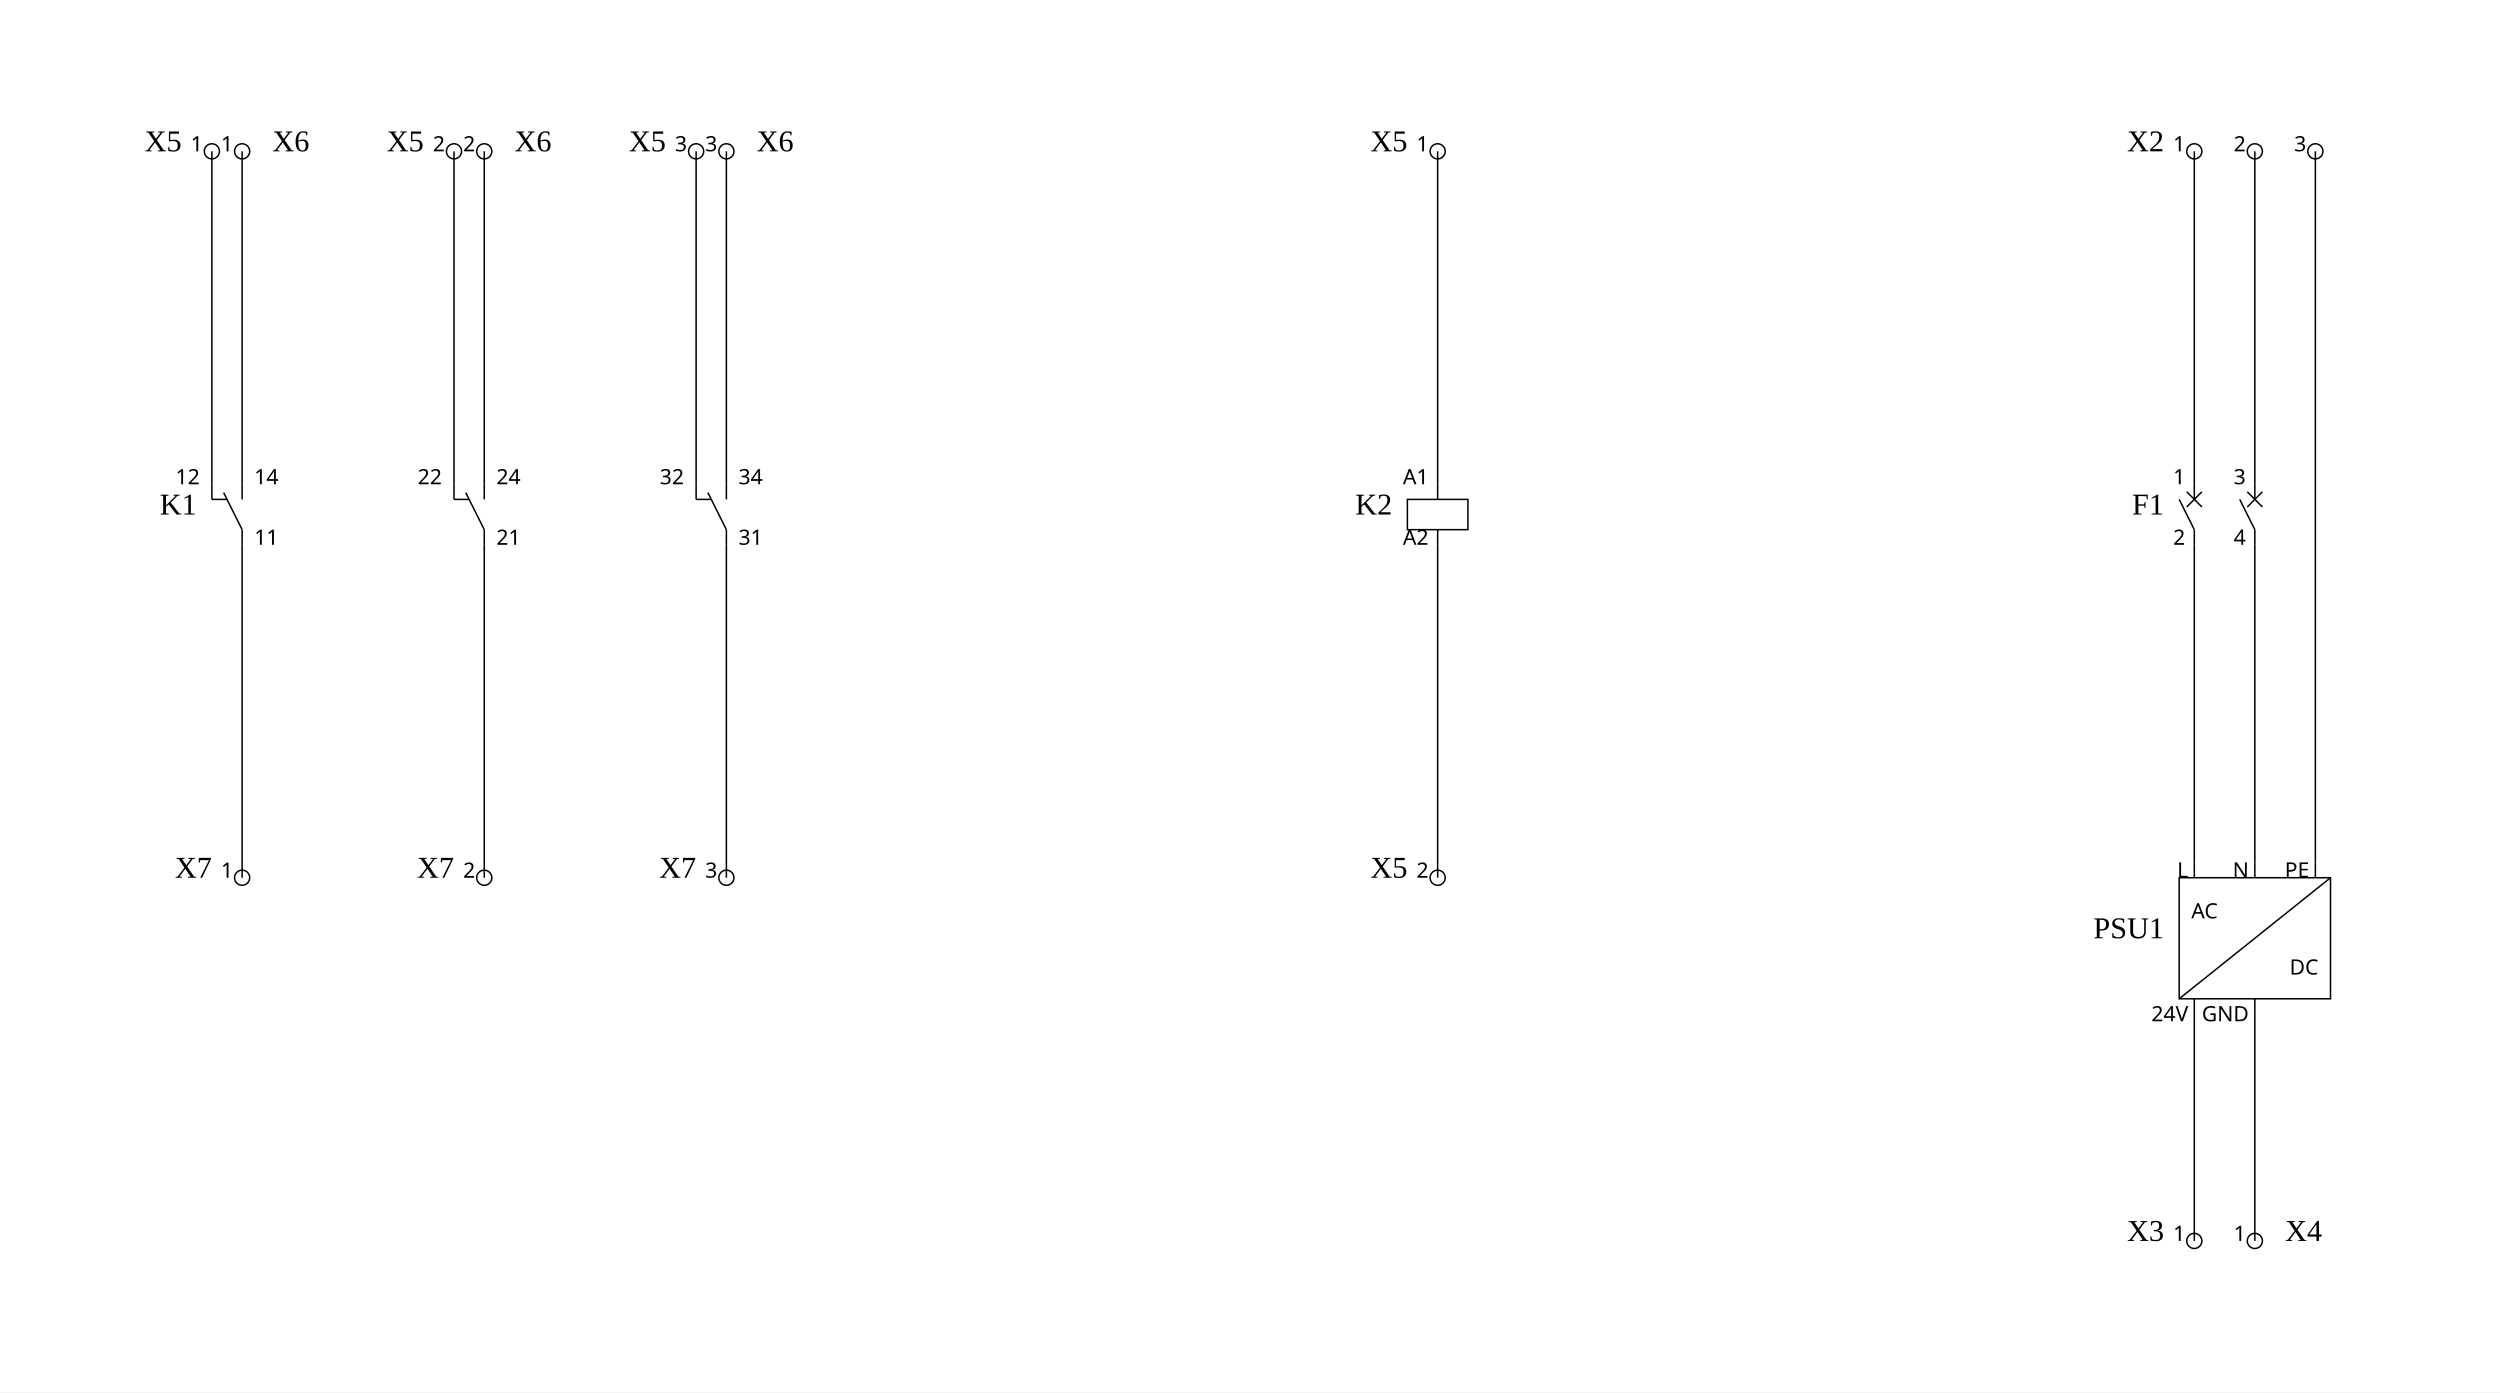
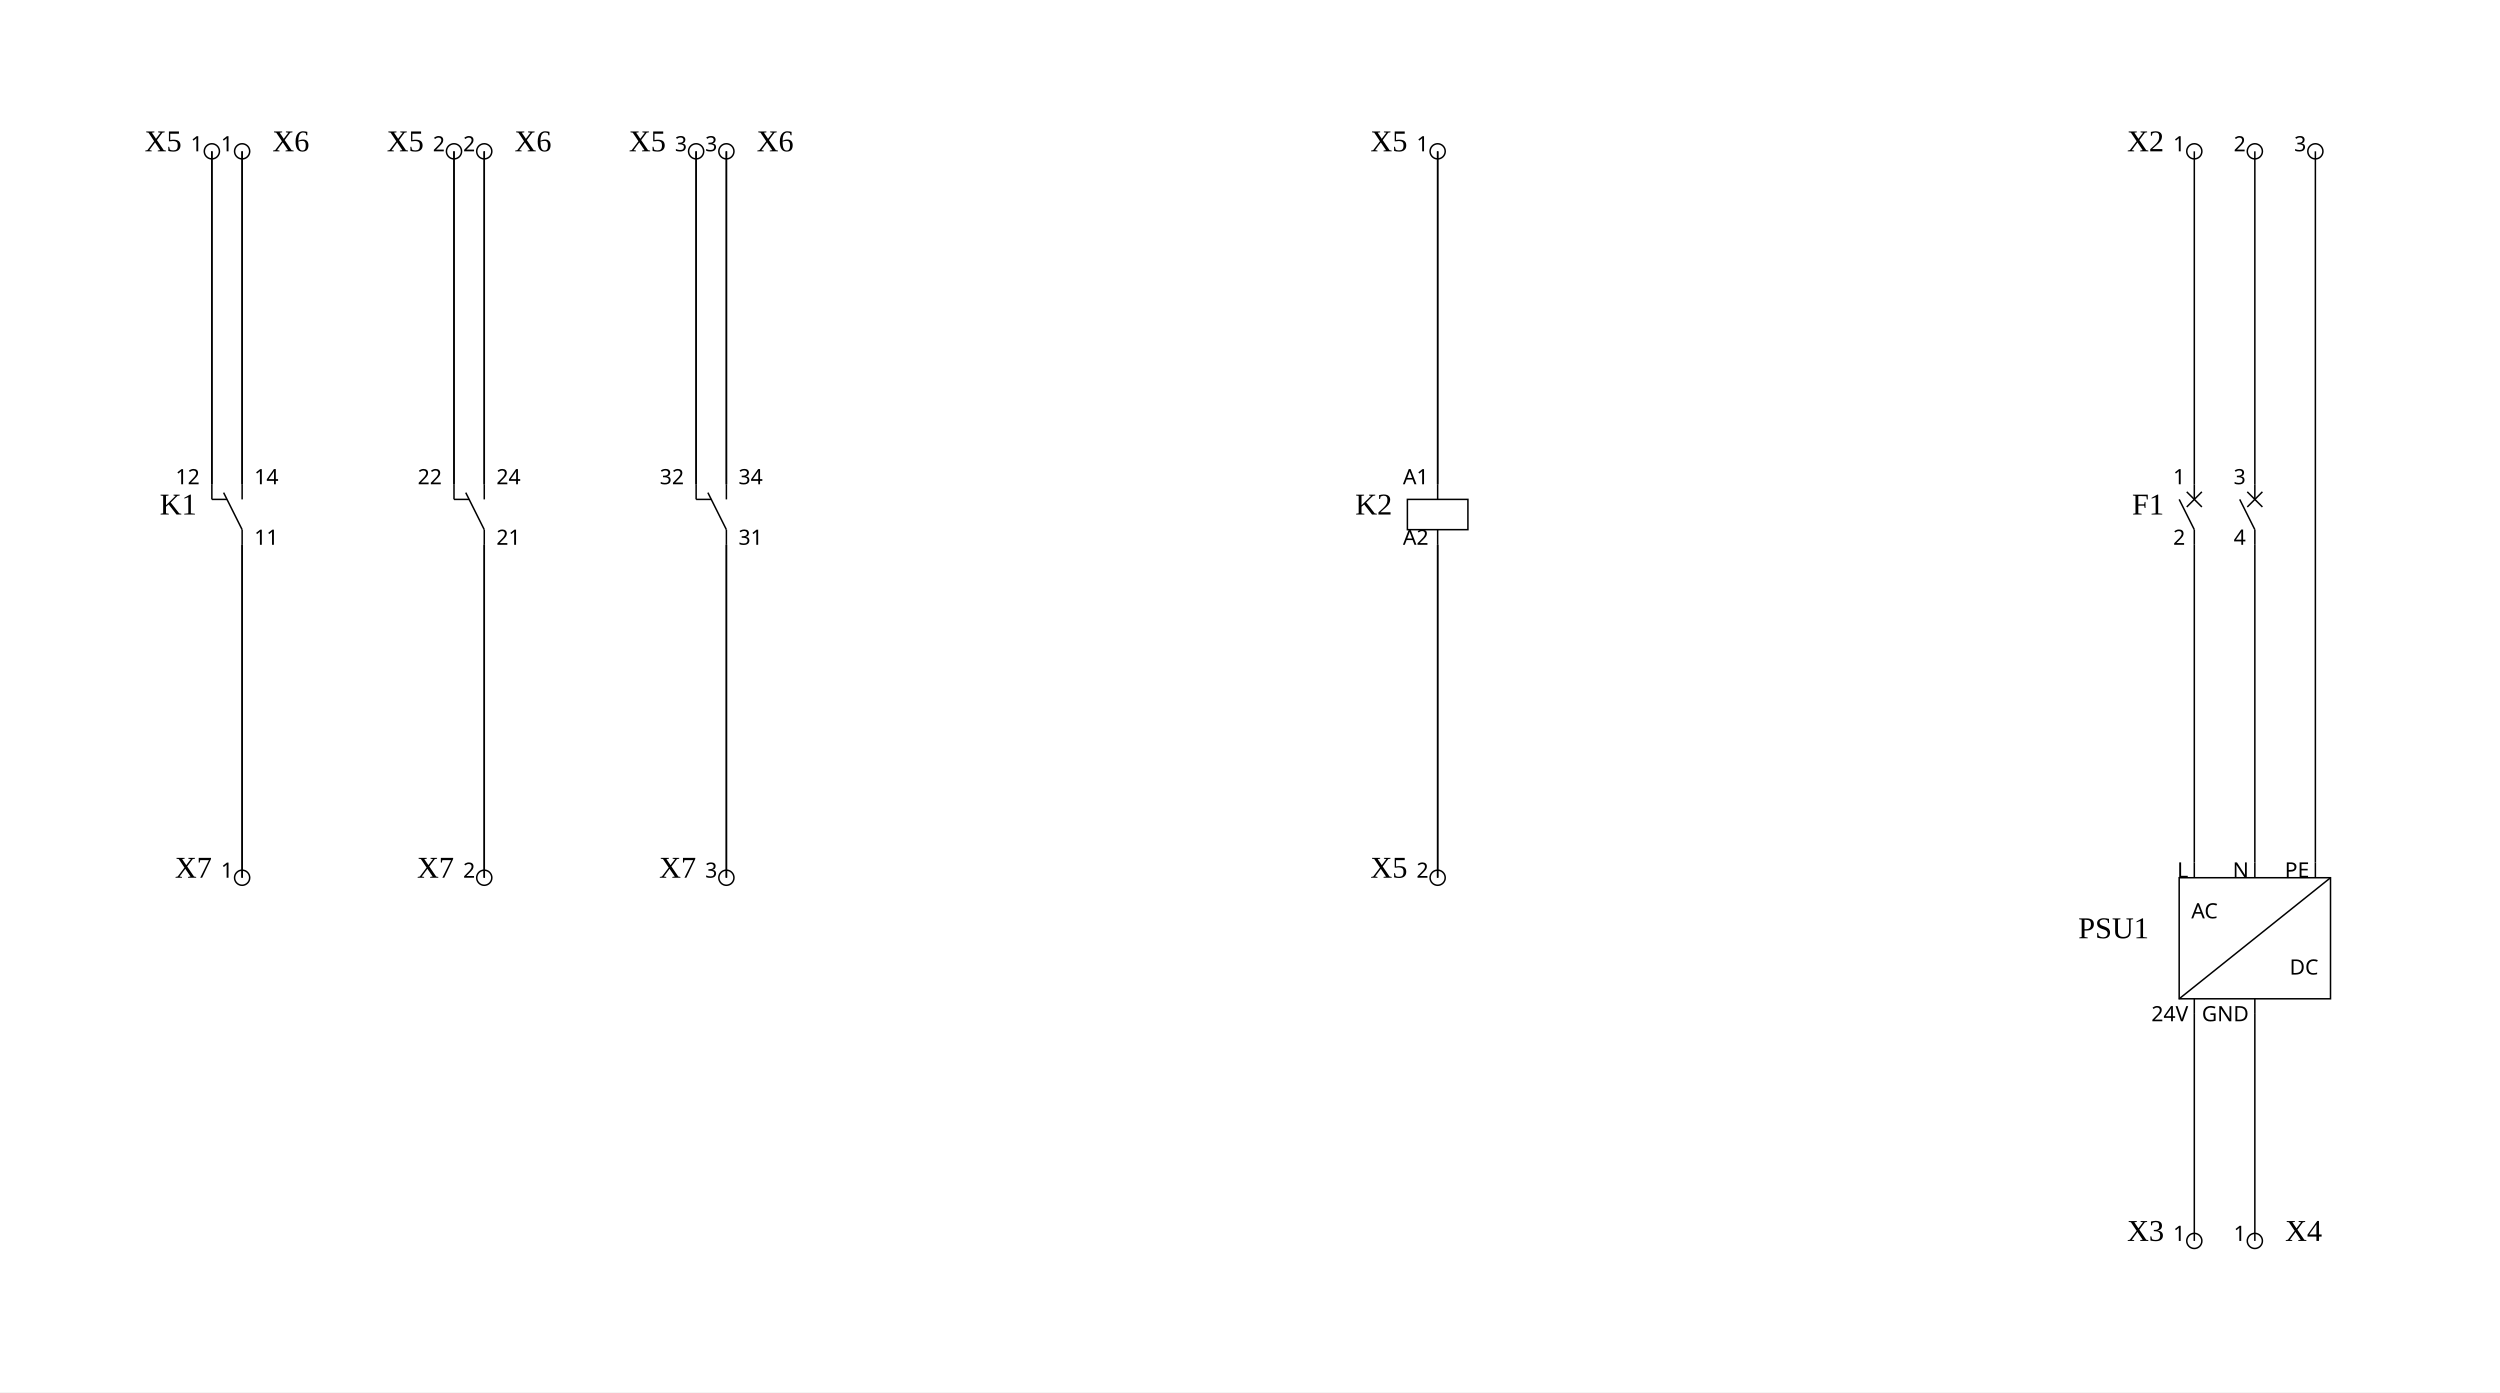
<svg xmlns="http://www.w3.org/2000/svg" width="413.0mm" height="230.0mm" viewBox="-37.5 -25.0 413.0 230.0">
  <rect x="-37.5" y="-25.0" width="413.0" height="230.0" fill="white" />
  <g>
    <g class="symbol">
      <line x1="2.5" y1="62.5" x2="2.5" y2="65.0" style="stroke:black;stroke-width:0.25;fill:none" />
      <line x1="2.5" y1="55.0" x2="2.5" y2="57.5" style="stroke:black;stroke-width:0.25;fill:none" />
      <line x1="-2.5" y1="55.0" x2="-2.5" y2="57.5" style="stroke:black;stroke-width:0.25;fill:none" />
      <line x1="-2.5" y1="57.5" x2="0.0" y2="57.5" style="stroke:black;stroke-width:0.25;fill:none" />
      <line x1="2.5" y1="62.5" x2="-0.559" y2="56.382" style="stroke:black;stroke-width:0.25;fill:none" />
      <text x="-5.0" y="60.0" text-anchor="end" dominant-baseline="auto" font-size="5.0" style="stroke:none;stroke-width:1.0;fill:black;font-family:Times New Roman">K1</text>
      <text x="4.5" y="65.0" text-anchor="start" dominant-baseline="auto" font-size="3.5" style="stroke:none;stroke-width:1.0;fill:black;font-family:sans-serif">11</text>
      <text x="-4.5" y="55.0" text-anchor="end" dominant-baseline="auto" font-size="3.5" style="stroke:none;stroke-width:1.0;fill:black;font-family:sans-serif">12</text>
      <text x="4.5" y="55.0" text-anchor="start" dominant-baseline="auto" font-size="3.5" style="stroke:none;stroke-width:1.0;fill:black;font-family:sans-serif">14</text>
      <line x1="42.5" y1="62.5" x2="42.5" y2="65.0" style="stroke:black;stroke-width:0.25;fill:none" />
      <line x1="42.5" y1="55.0" x2="42.5" y2="57.5" style="stroke:black;stroke-width:0.25;fill:none" />
      <line x1="37.5" y1="55.0" x2="37.5" y2="57.5" style="stroke:black;stroke-width:0.25;fill:none" />
      <line x1="37.5" y1="57.5" x2="40.0" y2="57.5" style="stroke:black;stroke-width:0.25;fill:none" />
      <line x1="42.5" y1="62.5" x2="39.441" y2="56.382" style="stroke:black;stroke-width:0.25;fill:none" />
      <text x="44.5" y="65.0" text-anchor="start" dominant-baseline="auto" font-size="3.5" style="stroke:none;stroke-width:1.0;fill:black;font-family:sans-serif">21</text>
      <text x="35.5" y="55.0" text-anchor="end" dominant-baseline="auto" font-size="3.5" style="stroke:none;stroke-width:1.0;fill:black;font-family:sans-serif">22</text>
      <text x="44.5" y="55.0" text-anchor="start" dominant-baseline="auto" font-size="3.5" style="stroke:none;stroke-width:1.0;fill:black;font-family:sans-serif">24</text>
      <line x1="82.5" y1="62.5" x2="82.5" y2="65.0" style="stroke:black;stroke-width:0.25;fill:none" />
      <line x1="82.5" y1="55.0" x2="82.5" y2="57.5" style="stroke:black;stroke-width:0.25;fill:none" />
      <line x1="77.5" y1="55.0" x2="77.5" y2="57.5" style="stroke:black;stroke-width:0.25;fill:none" />
      <line x1="77.5" y1="57.5" x2="80.0" y2="57.5" style="stroke:black;stroke-width:0.25;fill:none" />
      <line x1="82.5" y1="62.5" x2="79.441" y2="56.382" style="stroke:black;stroke-width:0.25;fill:none" />
      <text x="84.5" y="65.0" text-anchor="start" dominant-baseline="auto" font-size="3.5" style="stroke:none;stroke-width:1.0;fill:black;font-family:sans-serif">31</text>
      <text x="75.5" y="55.0" text-anchor="end" dominant-baseline="auto" font-size="3.5" style="stroke:none;stroke-width:1.0;fill:black;font-family:sans-serif">32</text>
      <text x="84.5" y="55.0" text-anchor="start" dominant-baseline="auto" font-size="3.5" style="stroke:none;stroke-width:1.0;fill:black;font-family:sans-serif">34</text>
    </g>
    <g class="symbol">
      <circle cx="-2.5" cy="0.0" r="1.25" style="stroke:black;stroke-width:0.25;fill:none" />
      <text x="-7.5" y="0.0" text-anchor="end" dominant-baseline="auto" font-size="5.0" style="stroke:none;stroke-width:1.0;fill:black;font-family:Times New Roman">X5</text>
      <text x="-4.0" y="0.0" text-anchor="end" dominant-baseline="auto" font-size="3.5" style="stroke:none;stroke-width:1.0;fill:black;font-family:sans-serif">1</text>
    </g>
    <line x1="-2.5" y1="0.0" x2="-2.5" y2="55.0" style="stroke:black;stroke-width:0.25;fill:none" />
+     <line x1="-2.5" y1="0.0" x2="-2.5" y2="55.0" style="stroke:black;stroke-width:0.25;fill:none" />
    <g class="symbol">
      <circle cx="2.5" cy="0.0" r="1.25" style="stroke:black;stroke-width:0.25;fill:none" />
      <text x="7.5" y="0.0" text-anchor="start" dominant-baseline="auto" font-size="5.0" style="stroke:none;stroke-width:1.0;fill:black;font-family:Times New Roman">X6</text>
      <text x="1.0" y="0.0" text-anchor="end" dominant-baseline="auto" font-size="3.5" style="stroke:none;stroke-width:1.0;fill:black;font-family:sans-serif">1</text>
    </g>
+     <line x1="2.5" y1="0.0" x2="2.5" y2="55.0" style="stroke:black;stroke-width:0.25;fill:none" />
    <line x1="2.5" y1="0.0" x2="2.5" y2="55.0" style="stroke:black;stroke-width:0.25;fill:none" />
    <g class="symbol">
      <circle cx="2.5" cy="120.0" r="1.25" style="stroke:black;stroke-width:0.25;fill:none" />
      <text x="-2.5" y="120.0" text-anchor="end" dominant-baseline="auto" font-size="5.0" style="stroke:none;stroke-width:1.0;fill:black;font-family:Times New Roman">X7</text>
      <text x="1.0" y="120.0" text-anchor="end" dominant-baseline="auto" font-size="3.5" style="stroke:none;stroke-width:1.0;fill:black;font-family:sans-serif">1</text>
    </g>
    <line x1="2.5" y1="65.0" x2="2.5" y2="120.0" style="stroke:black;stroke-width:0.25;fill:none" />
+     <line x1="2.5" y1="65.0" x2="2.5" y2="120.0" style="stroke:black;stroke-width:0.25;fill:none" />
    <g class="symbol">
      <circle cx="37.5" cy="0.0" r="1.25" style="stroke:black;stroke-width:0.25;fill:none" />
      <text x="32.5" y="0.0" text-anchor="end" dominant-baseline="auto" font-size="5.0" style="stroke:none;stroke-width:1.0;fill:black;font-family:Times New Roman">X5</text>
      <text x="36.0" y="0.0" text-anchor="end" dominant-baseline="auto" font-size="3.5" style="stroke:none;stroke-width:1.0;fill:black;font-family:sans-serif">2</text>
    </g>
+     <line x1="37.5" y1="0.0" x2="37.5" y2="55.0" style="stroke:black;stroke-width:0.25;fill:none" />
    <line x1="37.5" y1="0.0" x2="37.5" y2="55.0" style="stroke:black;stroke-width:0.25;fill:none" />
    <g class="symbol">
      <circle cx="42.5" cy="0.0" r="1.25" style="stroke:black;stroke-width:0.25;fill:none" />
      <text x="47.5" y="0.0" text-anchor="start" dominant-baseline="auto" font-size="5.0" style="stroke:none;stroke-width:1.0;fill:black;font-family:Times New Roman">X6</text>
      <text x="41.0" y="0.0" text-anchor="end" dominant-baseline="auto" font-size="3.5" style="stroke:none;stroke-width:1.0;fill:black;font-family:sans-serif">2</text>
    </g>
    <line x1="42.5" y1="0.0" x2="42.5" y2="55.0" style="stroke:black;stroke-width:0.25;fill:none" />
+     <line x1="42.5" y1="0.0" x2="42.5" y2="55.0" style="stroke:black;stroke-width:0.25;fill:none" />
    <g class="symbol">
      <circle cx="42.5" cy="120.0" r="1.25" style="stroke:black;stroke-width:0.25;fill:none" />
      <text x="37.5" y="120.0" text-anchor="end" dominant-baseline="auto" font-size="5.0" style="stroke:none;stroke-width:1.0;fill:black;font-family:Times New Roman">X7</text>
      <text x="41.0" y="120.0" text-anchor="end" dominant-baseline="auto" font-size="3.5" style="stroke:none;stroke-width:1.0;fill:black;font-family:sans-serif">2</text>
    </g>
+     <line x1="42.5" y1="65.0" x2="42.5" y2="120.0" style="stroke:black;stroke-width:0.25;fill:none" />
    <line x1="42.5" y1="65.0" x2="42.5" y2="120.0" style="stroke:black;stroke-width:0.25;fill:none" />
    <g class="symbol">
      <circle cx="77.5" cy="0.0" r="1.25" style="stroke:black;stroke-width:0.25;fill:none" />
      <text x="72.5" y="0.0" text-anchor="end" dominant-baseline="auto" font-size="5.0" style="stroke:none;stroke-width:1.0;fill:black;font-family:Times New Roman">X5</text>
      <text x="76.0" y="0.0" text-anchor="end" dominant-baseline="auto" font-size="3.5" style="stroke:none;stroke-width:1.0;fill:black;font-family:sans-serif">3</text>
    </g>
    <line x1="77.5" y1="0.0" x2="77.5" y2="55.0" style="stroke:black;stroke-width:0.25;fill:none" />
+     <line x1="77.5" y1="0.0" x2="77.5" y2="55.0" style="stroke:black;stroke-width:0.25;fill:none" />
    <g class="symbol">
      <circle cx="82.5" cy="0.0" r="1.25" style="stroke:black;stroke-width:0.25;fill:none" />
      <text x="87.5" y="0.0" text-anchor="start" dominant-baseline="auto" font-size="5.0" style="stroke:none;stroke-width:1.0;fill:black;font-family:Times New Roman">X6</text>
      <text x="81.0" y="0.0" text-anchor="end" dominant-baseline="auto" font-size="3.5" style="stroke:none;stroke-width:1.0;fill:black;font-family:sans-serif">3</text>
    </g>
    <line x1="82.5" y1="0.0" x2="82.5" y2="55.0" style="stroke:black;stroke-width:0.25;fill:none" />
+     <line x1="82.5" y1="0.0" x2="82.5" y2="55.0" style="stroke:black;stroke-width:0.25;fill:none" />
    <g class="symbol">
      <circle cx="82.5" cy="120.0" r="1.25" style="stroke:black;stroke-width:0.25;fill:none" />
      <text x="77.5" y="120.0" text-anchor="end" dominant-baseline="auto" font-size="5.0" style="stroke:none;stroke-width:1.0;fill:black;font-family:Times New Roman">X7</text>
      <text x="81.0" y="120.0" text-anchor="end" dominant-baseline="auto" font-size="3.5" style="stroke:none;stroke-width:1.0;fill:black;font-family:sans-serif">3</text>
    </g>
+     <line x1="82.5" y1="65.0" x2="82.5" y2="120.0" style="stroke:black;stroke-width:0.25;fill:none" />
    <line x1="82.5" y1="65.0" x2="82.5" y2="120.0" style="stroke:black;stroke-width:0.25;fill:none" />
    <g class="symbol">
      <circle cx="200.0" cy="0" r="1.25" style="stroke:black;stroke-width:0.25;fill:none" />
      <text x="195.0" y="0" text-anchor="end" dominant-baseline="auto" font-size="5.0" style="stroke:none;stroke-width:1.0;fill:black;font-family:Times New Roman">X5</text>
      <text x="198.5" y="0.0" text-anchor="end" dominant-baseline="auto" font-size="3.5" style="stroke:none;stroke-width:1.0;fill:black;font-family:sans-serif">1</text>
    </g>
    <g class="symbol">
      <polygon points="195.0,57.5 205.0,57.5 205.0,62.5 195.0,62.5" style="stroke:black;stroke-width:0.25;fill:none" />
      <line x1="200.0" y1="57.5" x2="200.0" y2="55.0" style="stroke:black;stroke-width:0.25;fill:none" />
      <line x1="200.0" y1="62.5" x2="200.0" y2="65.0" style="stroke:black;stroke-width:0.25;fill:none" />
      <text x="192.5" y="60.0" text-anchor="end" dominant-baseline="auto" font-size="5.0" style="stroke:none;stroke-width:1.0;fill:black;font-family:Times New Roman">K2</text>
      <text x="198.5" y="55.0" text-anchor="end" dominant-baseline="auto" font-size="3.5" style="stroke:none;stroke-width:1.0;fill:black;font-family:sans-serif">A1</text>
      <text x="198.5" y="65.0" text-anchor="end" dominant-baseline="auto" font-size="3.5" style="stroke:none;stroke-width:1.0;fill:black;font-family:sans-serif">A2</text>
    </g>
    <g class="symbol">
      <circle cx="200.0" cy="120.0" r="1.25" style="stroke:black;stroke-width:0.25;fill:none" />
      <text x="195.0" y="120.0" text-anchor="end" dominant-baseline="auto" font-size="5.0" style="stroke:none;stroke-width:1.0;fill:black;font-family:Times New Roman">X5</text>
      <text x="198.5" y="120.0" text-anchor="end" dominant-baseline="auto" font-size="3.5" style="stroke:none;stroke-width:1.0;fill:black;font-family:sans-serif">2</text>
    </g>
    <line x1="200.0" y1="0" x2="200.0" y2="55.0" style="stroke:black;stroke-width:0.25;fill:none" />
+     <line x1="200.0" y1="0" x2="200.0" y2="55.0" style="stroke:black;stroke-width:0.25;fill:none" />
+     <line x1="200.0" y1="65.0" x2="200.0" y2="120.0" style="stroke:black;stroke-width:0.25;fill:none" />
    <line x1="200.0" y1="65.0" x2="200.0" y2="120.0" style="stroke:black;stroke-width:0.25;fill:none" />
    <g class="symbol">
      <circle cx="325.0" cy="0" r="1.25" style="stroke:black;stroke-width:0.25;fill:none" />
      <text x="320.0" y="0" text-anchor="end" dominant-baseline="auto" font-size="5.0" style="stroke:none;stroke-width:1.0;fill:black;font-family:Times New Roman">X2</text>
      <text x="323.5" y="0.0" text-anchor="end" dominant-baseline="auto" font-size="3.5" style="stroke:none;stroke-width:1.0;fill:black;font-family:sans-serif">1</text>
      <circle cx="335.0" cy="0" r="1.25" style="stroke:black;stroke-width:0.25;fill:none" />
      <text x="333.5" y="0.0" text-anchor="end" dominant-baseline="auto" font-size="3.5" style="stroke:none;stroke-width:1.0;fill:black;font-family:sans-serif">2</text>
      <circle cx="345.0" cy="0" r="1.25" style="stroke:black;stroke-width:0.25;fill:none" />
      <text x="343.5" y="0.0" text-anchor="end" dominant-baseline="auto" font-size="3.5" style="stroke:none;stroke-width:1.0;fill:black;font-family:sans-serif">3</text>
    </g>
    <g class="symbol">
      <line x1="325.0" y1="55.0" x2="325.0" y2="57.5" style="stroke:black;stroke-width:0.25;fill:none" />
      <line x1="325.0" y1="62.5" x2="325.0" y2="65.0" style="stroke:black;stroke-width:0.25;fill:none" />
      <line x1="325.0" y1="62.5" x2="322.5" y2="57.5" style="stroke:black;stroke-width:0.25;fill:none" />
      <line x1="323.75" y1="56.25" x2="326.25" y2="58.75" style="stroke:black;stroke-width:0.25;fill:none" />
      <line x1="323.75" y1="58.75" x2="326.25" y2="56.25" style="stroke:black;stroke-width:0.25;fill:none" />
      <text x="320.0" y="60.0" text-anchor="end" dominant-baseline="auto" font-size="5.0" style="stroke:none;stroke-width:1.0;fill:black;font-family:Times New Roman">F1</text>
      <text x="323.5" y="55.0" text-anchor="end" dominant-baseline="auto" font-size="3.5" style="stroke:none;stroke-width:1.0;fill:black;font-family:sans-serif">1</text>
      <text x="323.5" y="65.0" text-anchor="end" dominant-baseline="auto" font-size="3.5" style="stroke:none;stroke-width:1.0;fill:black;font-family:sans-serif">2</text>
      <line x1="335.0" y1="55.0" x2="335.0" y2="57.5" style="stroke:black;stroke-width:0.25;fill:none" />
      <line x1="335.0" y1="62.5" x2="335.0" y2="65.0" style="stroke:black;stroke-width:0.25;fill:none" />
      <line x1="335.0" y1="62.5" x2="332.5" y2="57.5" style="stroke:black;stroke-width:0.25;fill:none" />
      <line x1="333.75" y1="56.25" x2="336.25" y2="58.75" style="stroke:black;stroke-width:0.25;fill:none" />
      <line x1="333.75" y1="58.75" x2="336.25" y2="56.25" style="stroke:black;stroke-width:0.25;fill:none" />
      <text x="333.5" y="55.0" text-anchor="end" dominant-baseline="auto" font-size="3.5" style="stroke:none;stroke-width:1.0;fill:black;font-family:sans-serif">3</text>
      <text x="333.5" y="65.0" text-anchor="end" dominant-baseline="auto" font-size="3.5" style="stroke:none;stroke-width:1.0;fill:black;font-family:sans-serif">4</text>
    </g>
    <g class="symbol">
      <polygon points="322.5,120.0 347.5,120.0 347.5,140.0 322.5,140.0" style="stroke:black;stroke-width:0.25;fill:none" />
      <line x1="325.0" y1="120.0" x2="325.0" y2="117.5" style="stroke:black;stroke-width:0.25;fill:none" />
      <text x="324.0" y="118.75" text-anchor="end" dominant-baseline="middle" font-size="3.5" style="stroke:none;stroke-width:1.0;fill:black;font-family:sans-serif">L</text>
      <line x1="335.0" y1="120.0" x2="335.0" y2="117.5" style="stroke:black;stroke-width:0.25;fill:none" />
      <text x="334.0" y="118.75" text-anchor="end" dominant-baseline="middle" font-size="3.5" style="stroke:none;stroke-width:1.0;fill:black;font-family:sans-serif">N</text>
      <line x1="345.0" y1="120.0" x2="345.0" y2="117.5" style="stroke:black;stroke-width:0.25;fill:none" />
      <text x="344.0" y="118.75" text-anchor="end" dominant-baseline="middle" font-size="3.5" style="stroke:none;stroke-width:1.0;fill:black;font-family:sans-serif">PE</text>
      <line x1="325.0" y1="140.0" x2="325.0" y2="142.5" style="stroke:black;stroke-width:0.25;fill:none" />
      <text x="324.0" y="142.5" text-anchor="end" dominant-baseline="middle" font-size="3.5" style="stroke:none;stroke-width:1.0;fill:black;font-family:sans-serif">24V</text>
      <line x1="335.0" y1="140.0" x2="335.0" y2="142.5" style="stroke:black;stroke-width:0.25;fill:none" />
      <text x="334.0" y="142.5" text-anchor="end" dominant-baseline="middle" font-size="3.5" style="stroke:none;stroke-width:1.0;fill:black;font-family:sans-serif">GND</text>
-       <text x="320.0" y="130.0" text-anchor="end" dominant-baseline="auto" font-size="5.0" style="stroke:none;stroke-width:1.0;fill:black;font-family:Times New Roman">PSU1</text>
+       <text x="317.5" y="130.0" text-anchor="end" dominant-baseline="auto" font-size="5.0" style="stroke:none;stroke-width:1.0;fill:black;font-family:Times New Roman">PSU1</text>
      <line x1="322.5" y1="140.0" x2="347.5" y2="120.0" style="stroke:black;stroke-width:0.25;fill:none" />
      <text x="324.5" y="124.0" text-anchor="start" dominant-baseline="hanging" font-size="3.5" style="stroke:none;stroke-width:1.0;fill:black;font-family:sans-serif">AC</text>
      <text x="345.5" y="136.0" text-anchor="end" dominant-baseline="baseline" font-size="3.5" style="stroke:none;stroke-width:1.0;fill:black;font-family:sans-serif">DC</text>
    </g>
    <g class="symbol">
      <circle cx="325.0" cy="180.0" r="1.25" style="stroke:black;stroke-width:0.25;fill:none" />
      <text x="320.0" y="180.0" text-anchor="end" dominant-baseline="auto" font-size="5.0" style="stroke:none;stroke-width:1.0;fill:black;font-family:Times New Roman">X3</text>
      <text x="323.5" y="180.0" text-anchor="end" dominant-baseline="auto" font-size="3.5" style="stroke:none;stroke-width:1.0;fill:black;font-family:sans-serif">1</text>
    </g>
    <g class="symbol">
      <circle cx="335.0" cy="180.0" r="1.25" style="stroke:black;stroke-width:0.25;fill:none" />
      <text x="340.0" y="180.0" text-anchor="start" dominant-baseline="auto" font-size="5.0" style="stroke:none;stroke-width:1.0;fill:black;font-family:Times New Roman">X4</text>
      <text x="333.5" y="180.0" text-anchor="end" dominant-baseline="auto" font-size="3.5" style="stroke:none;stroke-width:1.0;fill:black;font-family:sans-serif">1</text>
    </g>
    <line x1="325.0" y1="0" x2="325.0" y2="55.0" style="stroke:black;stroke-width:0.25;fill:none" />
    <line x1="335.0" y1="0" x2="335.0" y2="55.0" style="stroke:black;stroke-width:0.25;fill:none" />
    <line x1="345.0" y1="0" x2="345.0" y2="117.5" style="stroke:black;stroke-width:0.25;fill:none" />
    <line x1="325.0" y1="65.0" x2="325.0" y2="117.5" style="stroke:black;stroke-width:0.25;fill:none" />
    <line x1="335.0" y1="65.0" x2="335.0" y2="117.5" style="stroke:black;stroke-width:0.25;fill:none" />
    <line x1="325.0" y1="142.5" x2="325.0" y2="180.0" style="stroke:black;stroke-width:0.25;fill:none" />
    <line x1="335.0" y1="142.5" x2="335.0" y2="180.0" style="stroke:black;stroke-width:0.25;fill:none" />
  </g>
</svg>
